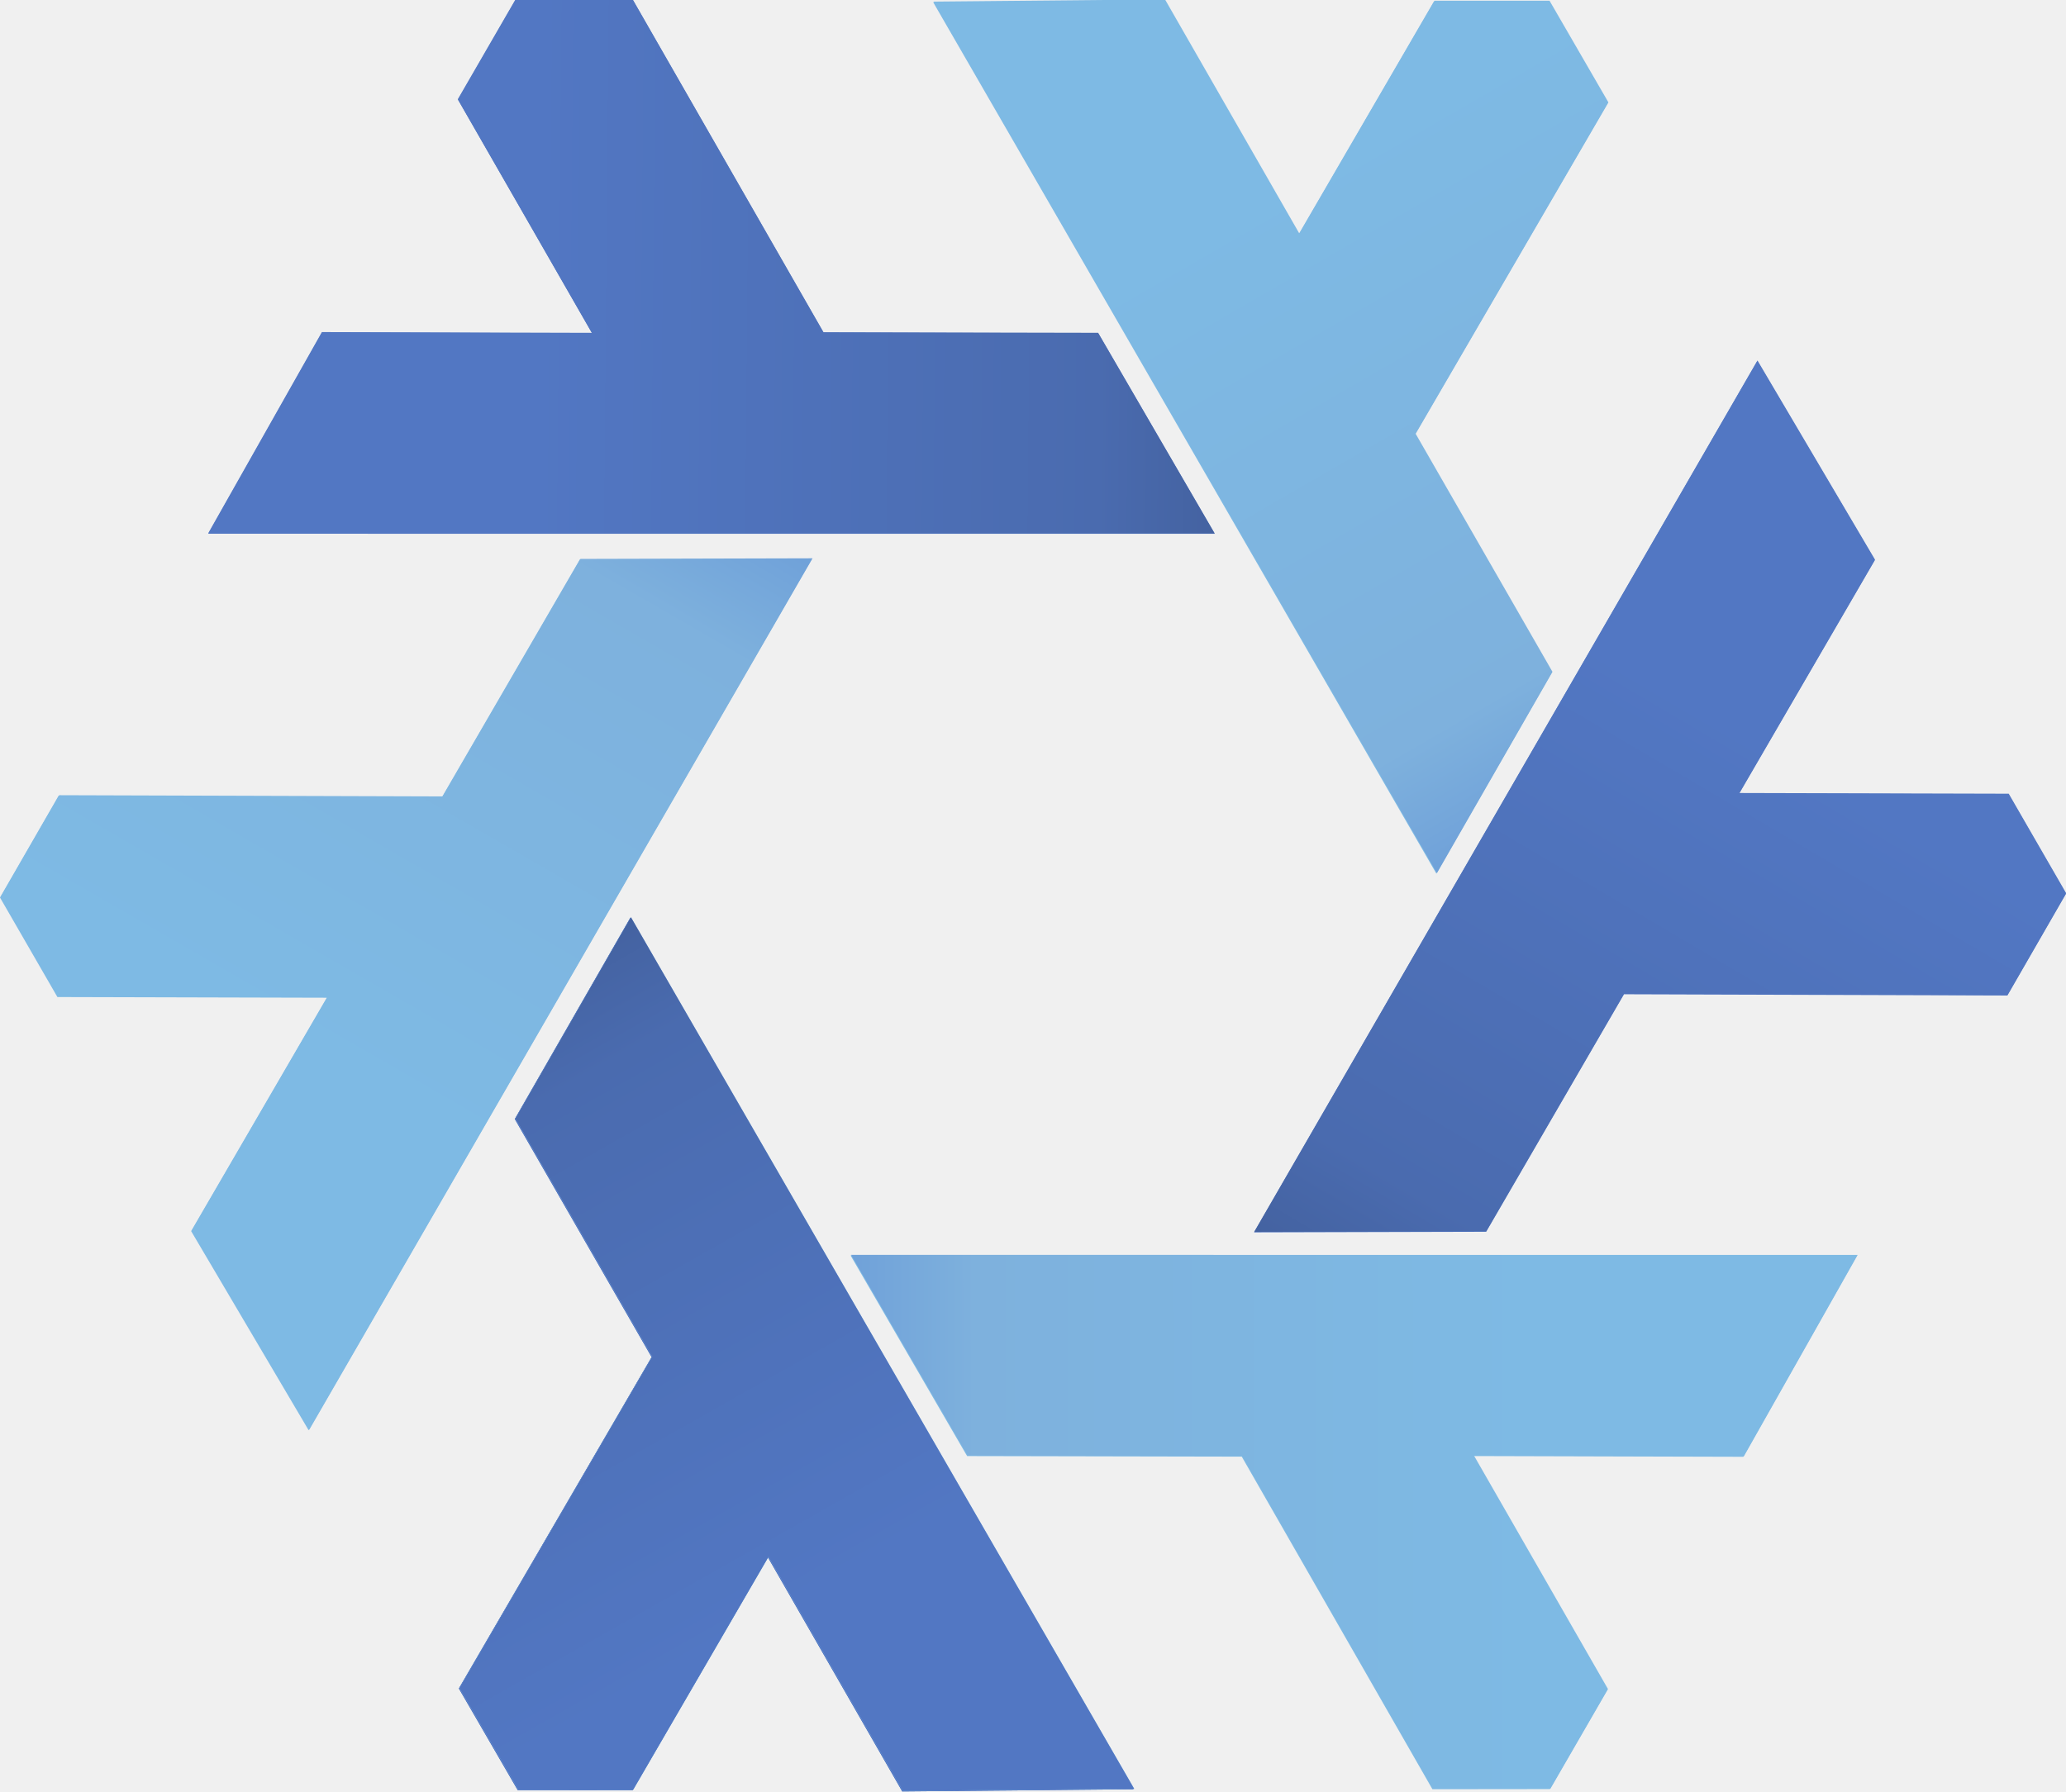
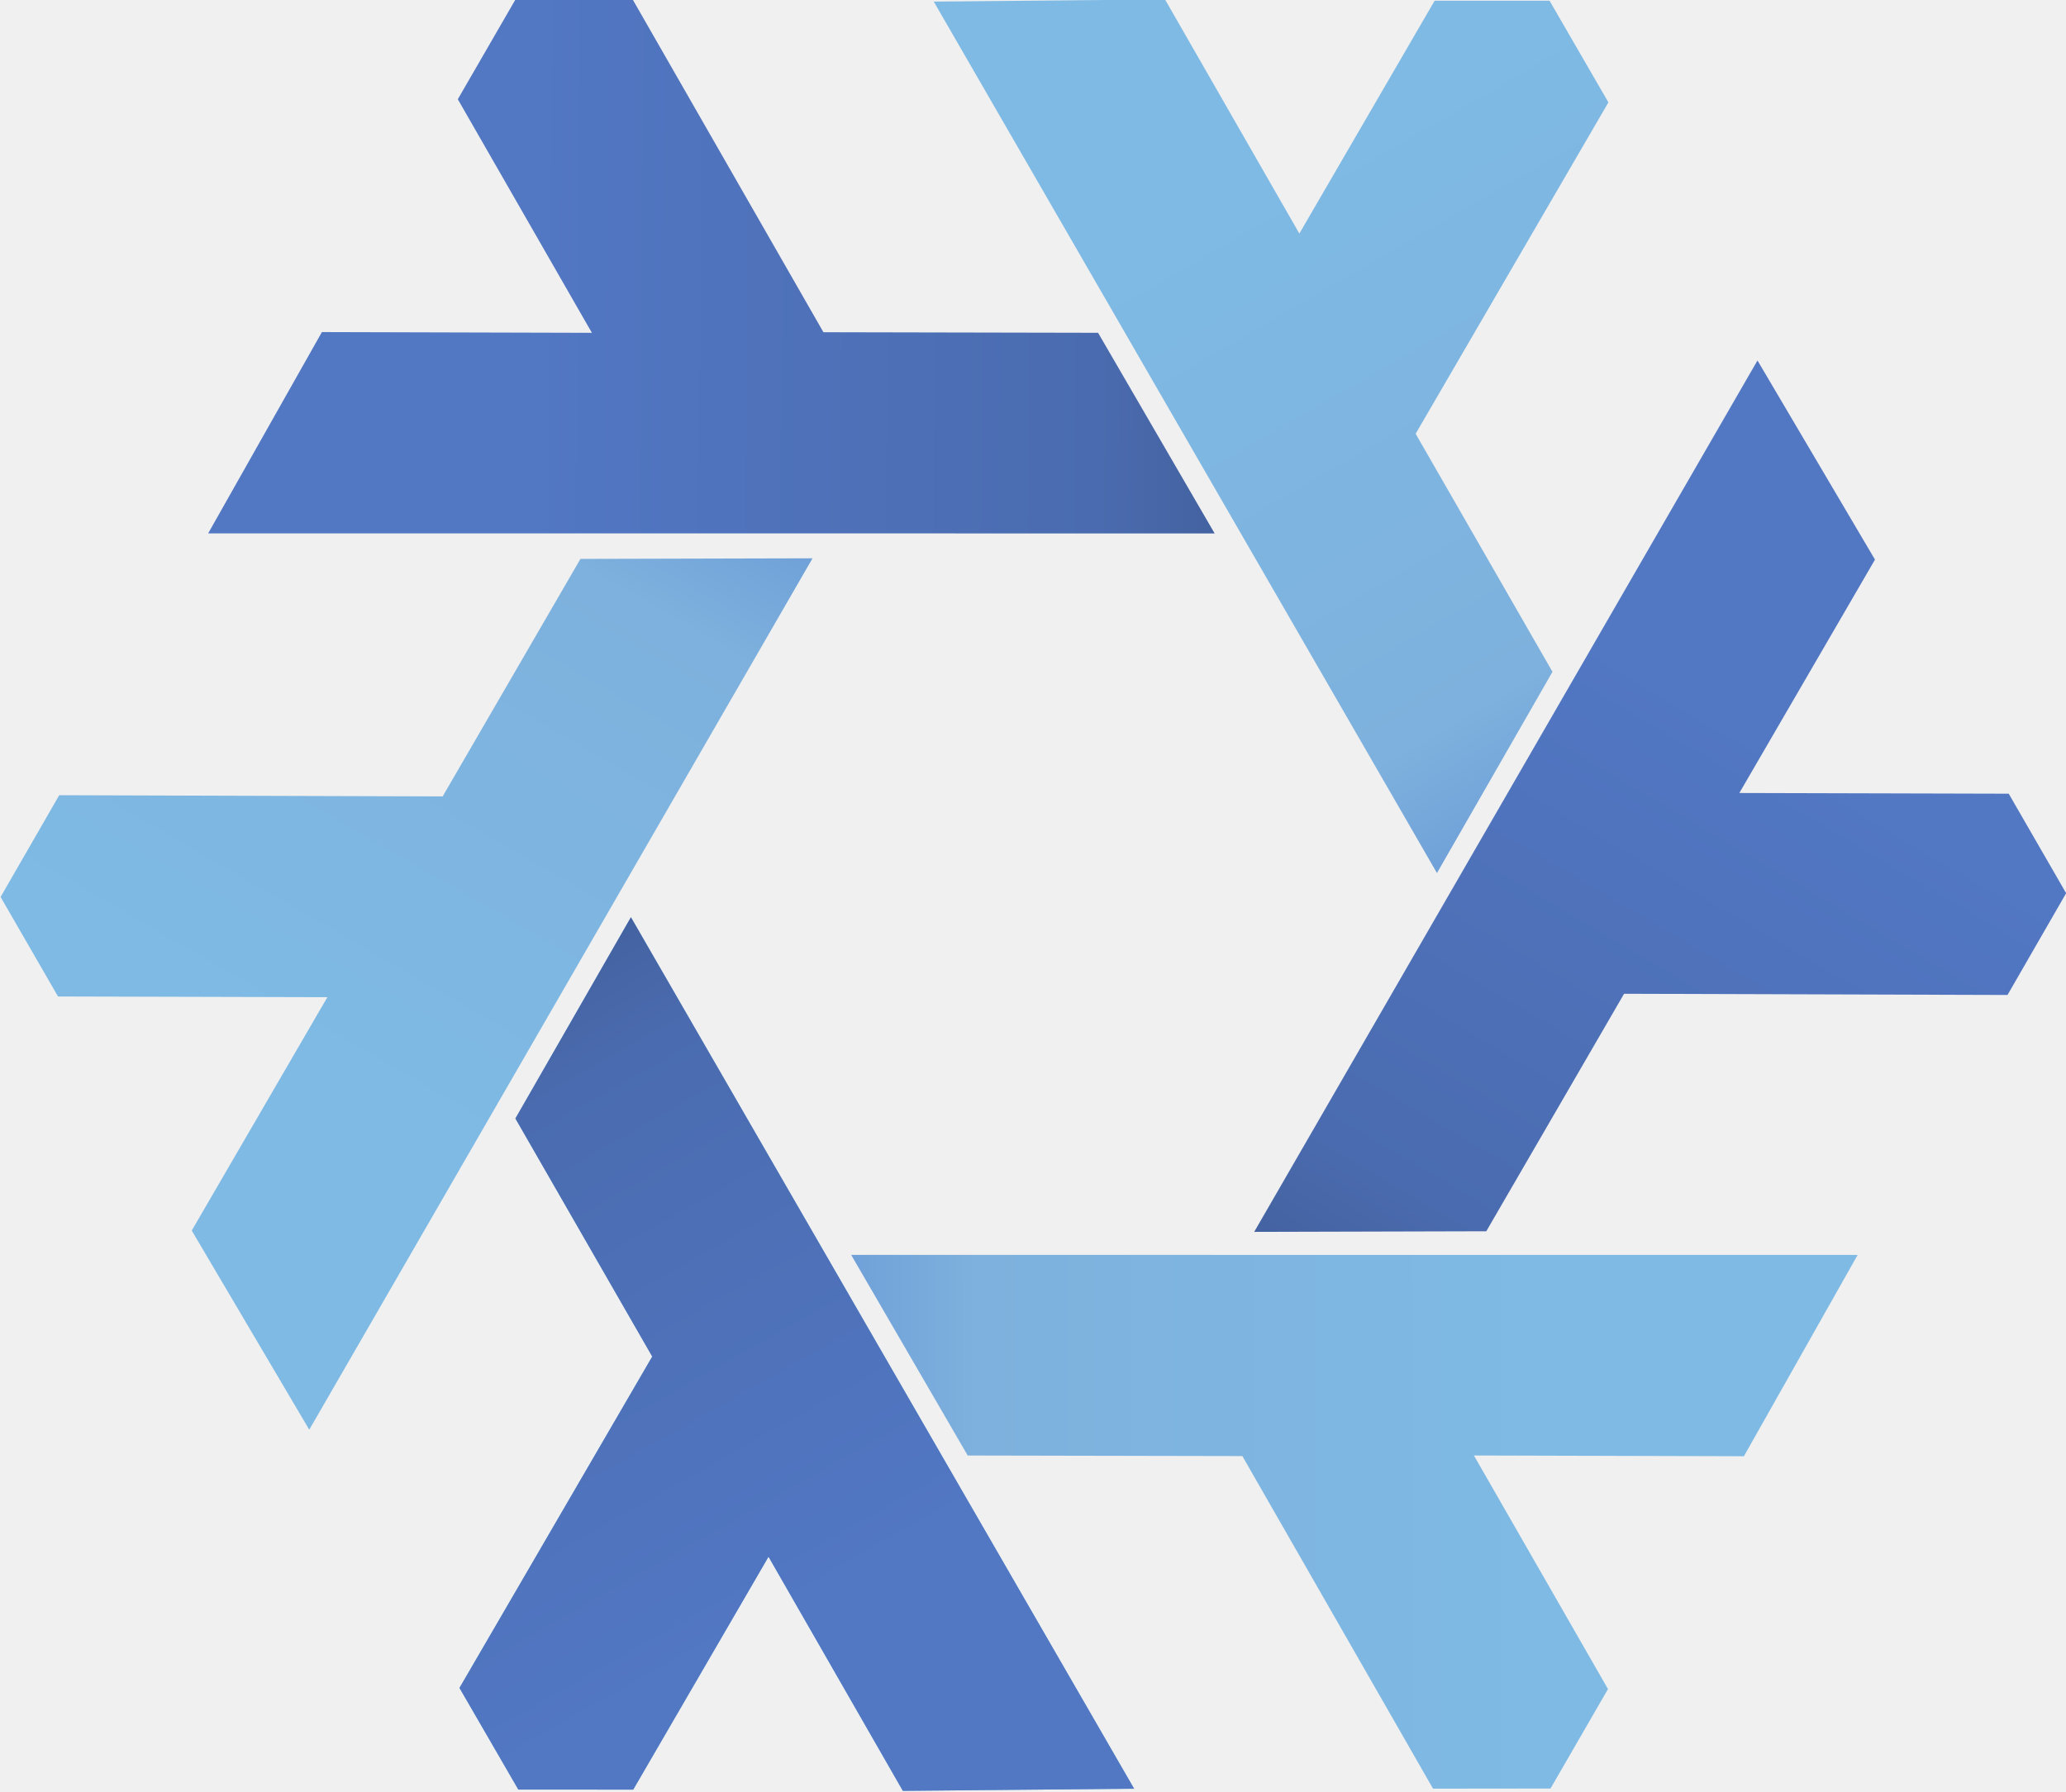
<svg xmlns="http://www.w3.org/2000/svg" xmlns:xlink="http://www.w3.org/1999/xlink" width="141.592mm" height="122.806mm" viewBox="0 0 501.704 435.14" id="svg2" version="1.1">
  <defs id="defs4">
    <linearGradient id="linearGradient5562">
      <stop style="stop-color:#699ad7;stop-opacity:1" offset="0" id="stop5564" />
      <stop id="stop5566" offset="0.243" style="stop-color:#7eb1dd;stop-opacity:1" />
      <stop style="stop-color:#7ebae4;stop-opacity:1" offset="1" id="stop5568" />
    </linearGradient>
    <linearGradient id="linearGradient5053">
      <stop style="stop-color:#415e9a;stop-opacity:1" offset="0" id="stop5055" />
      <stop id="stop5057" offset="0.232" style="stop-color:#4a6baf;stop-opacity:1" />
      <stop style="stop-color:#5277c3;stop-opacity:1" offset="1" id="stop5059" />
    </linearGradient>
    <linearGradient id="linearGradient5960">
      <stop id="stop5962" offset="0" style="stop-color:#637ddf;stop-opacity:1" />
      <stop style="stop-color:#649afa;stop-opacity:1" offset="0.232" id="stop5964" />
      <stop id="stop5966" offset="1" style="stop-color:#719efa;stop-opacity:1" />
    </linearGradient>
    <linearGradient id="linearGradient5867">
      <stop style="stop-color:#7363df;stop-opacity:1" offset="0" id="stop5869" />
      <stop id="stop5871" offset="0.232" style="stop-color:#6478fa;stop-opacity:1" />
      <stop style="stop-color:#719efa;stop-opacity:1" offset="1" id="stop5873" />
    </linearGradient>
    <linearGradient y2="515.971" x2="282.261" y1="338.624" x1="213.956" gradientTransform="translate(983.3608,601.3889)" gradientUnits="userSpaceOnUse" id="linearGradient5855" xlink:href="#linearGradient5960" />
    <linearGradient y2="515.971" x2="282.261" y1="338.624" x1="213.956" gradientTransform="translate(-197.7517,-337.1451)" gradientUnits="userSpaceOnUse" id="linearGradient5855-8" xlink:href="#linearGradient5867" />
    <linearGradient y2="247.582" x2="-702.753" y1="102.747" x1="-775.208" gradientTransform="translate(983.3608,601.3889)" gradientUnits="userSpaceOnUse" id="linearGradient4544" xlink:href="#linearGradient5960" />
    <clipPath id="clipPath4501" clipPathUnits="userSpaceOnUse">
      <circle r="241.066" cy="686.095" cx="335.14" id="circle4503" style="color:#000000;clip-rule:nonzero;display:inline;overflow:visible;visibility:visible;opacity:1;isolation:auto;mix-blend-mode:normal;color-interpolation:sRGB;color-interpolation-filters:linearRGB;solid-color:#000000;solid-opacity:1;fill:#adadad;fill-opacity:1;fill-rule:evenodd;stroke:none;stroke-width:3;stroke-linecap:butt;stroke-linejoin:round;stroke-miterlimit:4;stroke-dasharray:none;stroke-dashoffset:0;stroke-opacity:1;marker:none;color-rendering:auto;image-rendering:auto;shape-rendering:auto;text-rendering:auto;enable-background:accumulate" />
    </clipPath>
    <clipPath id="clipPath5410" clipPathUnits="userSpaceOnUse">
      <circle r="241.137" cy="340.99" cx="335.981" id="circle5412" style="color:#000000;clip-rule:nonzero;display:inline;overflow:visible;visibility:visible;opacity:1;isolation:auto;mix-blend-mode:normal;color-interpolation:sRGB;color-interpolation-filters:linearRGB;solid-color:#000000;solid-opacity:1;fill:#ffffff;fill-opacity:1;fill-rule:evenodd;stroke:none;stroke-width:3;stroke-linecap:butt;stroke-linejoin:round;stroke-miterlimit:4;stroke-dasharray:none;stroke-dashoffset:0;stroke-opacity:1;marker:none;color-rendering:auto;image-rendering:auto;shape-rendering:auto;text-rendering:auto;enable-background:accumulate" />
    </clipPath>
    <linearGradient xlink:href="#linearGradient5053" id="linearGradient5137" gradientUnits="userSpaceOnUse" gradientTransform="translate(864.5506,-2197.497)" x1="-584.199" y1="782.336" x2="-496.297" y2="937.714" />
    <linearGradient xlink:href="#linearGradient5053" id="linearGradient5147" gradientUnits="userSpaceOnUse" gradientTransform="translate(864.5506,-2197.497)" x1="-584.199" y1="782.336" x2="-496.297" y2="937.714" />
    <linearGradient xlink:href="#linearGradient5562" id="linearGradient5162" gradientUnits="userSpaceOnUse" gradientTransform="translate(70.50506,-1761.308)" x1="200.597" y1="351.411" x2="290.087" y2="506.188" />
    <linearGradient xlink:href="#linearGradient5562" id="linearGradient5172" gradientUnits="userSpaceOnUse" gradientTransform="translate(70.50506,-1761.308)" x1="200.597" y1="351.411" x2="290.087" y2="506.188" />
    <linearGradient xlink:href="#linearGradient5562" id="linearGradient5182" gradientUnits="userSpaceOnUse" gradientTransform="translate(70.50506,-1761.308)" x1="200.597" y1="351.411" x2="290.087" y2="506.188" />
    <linearGradient y2="506.188" x2="290.087" y1="351.411" x1="200.597" gradientTransform="translate(70.50506,-1761.308)" gradientUnits="userSpaceOnUse" id="linearGradient5201" xlink:href="#linearGradient5562" />
    <linearGradient y2="937.714" x2="-496.297" y1="782.336" x1="-584.199" gradientTransform="translate(864.5506,-2197.497)" gradientUnits="userSpaceOnUse" id="linearGradient5205" xlink:href="#linearGradient5053" />
    <linearGradient xlink:href="#linearGradient5562" id="linearGradient4328" gradientUnits="userSpaceOnUse" gradientTransform="translate(70.65034,-1055.151)" x1="200.597" y1="351.411" x2="290.087" y2="506.188" />
    <linearGradient xlink:href="#linearGradient5053" id="linearGradient4330" gradientUnits="userSpaceOnUse" gradientTransform="translate(864.6959,-1491.341)" x1="-584.199" y1="782.336" x2="-496.297" y2="937.714" />
  </defs>
  <g id="layer7" style="display:none" transform="translate(-23.75651,-24.84972)">
    <rect transform="translate(-132.5822,958.0402)" style="color:#000000;clip-rule:nonzero;display:inline;overflow:visible;visibility:visible;opacity:1;isolation:auto;mix-blend-mode:normal;color-interpolation:sRGB;color-interpolation-filters:linearRGB;solid-color:#000000;solid-opacity:1;fill:#ffffff;fill-opacity:1;fill-rule:evenodd;stroke:none;stroke-width:3;stroke-linecap:butt;stroke-linejoin:round;stroke-miterlimit:4;stroke-dasharray:none;stroke-dashoffset:0;stroke-opacity:1;marker:none;color-rendering:auto;image-rendering:auto;shape-rendering:auto;text-rendering:auto;enable-background:accumulate" id="rect5389" width="1543.428" height="483.744" x="132.582" y="-957.778" />
  </g>
  <g id="layer6" style="display:none" transform="translate(-156.3387,933.1905)">
    <rect y="-958.028" x="132.651" height="484.304" width="550.416" id="rect5379" style="color:#000000;clip-rule:nonzero;display:inline;overflow:visible;visibility:visible;opacity:1;isolation:auto;mix-blend-mode:normal;color-interpolation:sRGB;color-interpolation-filters:linearRGB;solid-color:#000000;solid-opacity:1;fill:#5c201e;fill-opacity:1;fill-rule:evenodd;stroke:none;stroke-width:3;stroke-linecap:butt;stroke-linejoin:round;stroke-miterlimit:4;stroke-dasharray:none;stroke-dashoffset:0;stroke-opacity:1;marker:none;color-rendering:auto;image-rendering:auto;shape-rendering:auto;text-rendering:auto;enable-background:accumulate" />
    <rect style="color:#000000;clip-rule:nonzero;display:inline;overflow:visible;visibility:visible;opacity:1;isolation:auto;mix-blend-mode:normal;color-interpolation:sRGB;color-interpolation-filters:linearRGB;solid-color:#000000;solid-opacity:1;fill:#c24a46;fill-opacity:1;fill-rule:evenodd;stroke:none;stroke-width:3;stroke-linecap:butt;stroke-linejoin:round;stroke-miterlimit:4;stroke-dasharray:none;stroke-dashoffset:0;stroke-opacity:1;marker:none;color-rendering:auto;image-rendering:auto;shape-rendering:auto;text-rendering:auto;enable-background:accumulate" id="rect5372" width="501.944" height="434.304" x="156.123" y="-933.028" />
    <rect style="color:#000000;clip-rule:nonzero;display:inline;overflow:visible;visibility:visible;opacity:1;isolation:auto;mix-blend-mode:normal;color-interpolation:sRGB;color-interpolation-filters:linearRGB;solid-color:#000000;solid-opacity:1;fill:#d98d8a;fill-opacity:1;fill-rule:evenodd;stroke:none;stroke-width:3;stroke-linecap:butt;stroke-linejoin:round;stroke-miterlimit:4;stroke-dasharray:none;stroke-dashoffset:0;stroke-opacity:1;marker:none;color-rendering:auto;image-rendering:auto;shape-rendering:auto;text-rendering:auto;enable-background:accumulate" id="rect5381" width="24.94" height="24.94" x="658.028" y="-958.04" />
  </g>
-   <g id="layer1" style="display:inline" transform="translate(-156.3387,933.1905)">
-     <path style="color:#000000;clip-rule:nonzero;display:inline;overflow:visible;visibility:visible;opacity:1;isolation:auto;mix-blend-mode:normal;color-interpolation:sRGB;color-interpolation-filters:linearRGB;solid-color:#000000;solid-opacity:1;fill:#5277c3;fill-opacity:1;fill-rule:evenodd;stroke:none;stroke-width:3;stroke-linecap:butt;stroke-linejoin:round;stroke-miterlimit:4;stroke-dasharray:none;stroke-dashoffset:0;stroke-opacity:1;color-rendering:auto;image-rendering:auto;shape-rendering:auto;text-rendering:auto;enable-background:accumulate" d="m 309.404,-710.252 122.197,211.675 -56.157,0.527 -32.624,-56.869 -32.856,56.565 -27.902,-0.011 -14.291,-24.69 46.81,-80.49 -33.229,-57.826 z" id="path4861" />
-     <path style="color:#000000;clip-rule:nonzero;display:inline;overflow:visible;visibility:visible;opacity:1;isolation:auto;mix-blend-mode:normal;color-interpolation:sRGB;color-interpolation-filters:linearRGB;solid-color:#000000;solid-opacity:1;fill:#7ebae4;fill-opacity:1;fill-rule:evenodd;stroke:none;stroke-width:3;stroke-linecap:butt;stroke-linejoin:round;stroke-miterlimit:4;stroke-dasharray:none;stroke-dashoffset:0;stroke-opacity:1;color-rendering:auto;image-rendering:auto;shape-rendering:auto;text-rendering:auto;enable-background:accumulate" d="m 353.509,-797.443 -122.218,211.663 -28.535,-48.37 32.938,-56.688 -65.415,-0.172 -13.941,-24.17 14.236,-24.721 93.112,0.294 33.464,-57.69 z" id="use4863" />
-     <path style="color:#000000;clip-rule:nonzero;display:inline;overflow:visible;visibility:visible;opacity:1;isolation:auto;mix-blend-mode:normal;color-interpolation:sRGB;color-interpolation-filters:linearRGB;solid-color:#000000;solid-opacity:1;fill:#7ebae4;fill-opacity:1;fill-rule:evenodd;stroke:none;stroke-width:3;stroke-linecap:butt;stroke-linejoin:round;stroke-miterlimit:4;stroke-dasharray:none;stroke-dashoffset:0;stroke-opacity:1;color-rendering:auto;image-rendering:auto;shape-rendering:auto;text-rendering:auto;enable-background:accumulate" d="m 362.885,-628.243 244.414,0.012 -27.622,48.897 -65.562,-0.182 32.559,56.737 -13.961,24.159 -28.527,0.032 -46.301,-80.784 -66.693,-0.135 z" id="use4865" />
-     <path style="color:#000000;clip-rule:nonzero;display:inline;overflow:visible;visibility:visible;opacity:1;isolation:auto;mix-blend-mode:normal;color-interpolation:sRGB;color-interpolation-filters:linearRGB;solid-color:#000000;solid-opacity:1;fill:#7ebae4;fill-opacity:1;fill-rule:evenodd;stroke:none;stroke-width:3;stroke-linecap:butt;stroke-linejoin:round;stroke-miterlimit:4;stroke-dasharray:none;stroke-dashoffset:0;stroke-opacity:1;color-rendering:auto;image-rendering:auto;shape-rendering:auto;text-rendering:auto;enable-background:accumulate" d="m 505.143,-720.989 -122.197,-211.675 56.157,-0.527 32.624,56.869 32.856,-56.565 27.902,0.011 14.291,24.69 -46.81,80.49 33.229,57.826 z" id="use4867" />
-     <path id="path4873" d="m 309.404,-710.252 122.197,211.675 -56.157,0.527 -32.624,-56.869 -32.856,56.565 -27.902,-0.011 -14.291,-24.69 46.81,-80.49 -33.229,-57.826 z" style="color:#000000;clip-rule:nonzero;display:inline;overflow:visible;visibility:visible;opacity:1;isolation:auto;mix-blend-mode:normal;color-interpolation:sRGB;color-interpolation-filters:linearRGB;solid-color:#000000;solid-opacity:1;fill:#5277c3;fill-opacity:1;fill-rule:evenodd;stroke:none;stroke-width:3;stroke-linecap:butt;stroke-linejoin:round;stroke-miterlimit:4;stroke-dasharray:none;stroke-dashoffset:0;stroke-opacity:1;color-rendering:auto;image-rendering:auto;shape-rendering:auto;text-rendering:auto;enable-background:accumulate" />
-     <path id="use4875" d="m 451.336,-803.533 -244.414,-0.012 27.622,-48.897 65.562,0.182 -32.559,-56.737 13.961,-24.159 28.527,-0.032 46.301,80.784 66.693,0.135 z" style="color:#000000;clip-rule:nonzero;display:inline;overflow:visible;visibility:visible;opacity:1;isolation:auto;mix-blend-mode:normal;color-interpolation:sRGB;color-interpolation-filters:linearRGB;solid-color:#000000;solid-opacity:1;fill:#5277c3;fill-opacity:1;fill-rule:evenodd;stroke:none;stroke-width:3;stroke-linecap:butt;stroke-linejoin:round;stroke-miterlimit:4;stroke-dasharray:none;stroke-dashoffset:0;stroke-opacity:1;color-rendering:auto;image-rendering:auto;shape-rendering:auto;text-rendering:auto;enable-background:accumulate" />
-     <path id="use4877" d="m 460.872,-633.842 122.218,-211.663 28.535,48.37 -32.938,56.688 65.415,0.172 13.941,24.17 -14.236,24.721 -93.112,-0.294 -33.464,57.69 z" style="color:#000000;clip-rule:nonzero;display:inline;overflow:visible;visibility:visible;opacity:1;isolation:auto;mix-blend-mode:normal;color-interpolation:sRGB;color-interpolation-filters:linearRGB;solid-color:#000000;solid-opacity:1;fill:#5277c3;fill-opacity:1;fill-rule:evenodd;stroke:none;stroke-width:3;stroke-linecap:butt;stroke-linejoin:round;stroke-miterlimit:4;stroke-dasharray:none;stroke-dashoffset:0;stroke-opacity:1;color-rendering:auto;image-rendering:auto;shape-rendering:auto;text-rendering:auto;enable-background:accumulate" />
-     <g id="layer2" style="display:none" transform="translate(72.03904,-1799.448)">
-       <path d="M 460.606,594.729 209.742,594.729 84.31,377.474 209.742,160.219 l 250.864,1e-5 125.432,217.255 z" id="path6032" style="color:#000000;display:inline;overflow:visible;visibility:visible;opacity:0.236;fill:#4e4d52;fill-opacity:1;fill-rule:nonzero;stroke:none;stroke-width:3;stroke-linecap:butt;stroke-linejoin:round;stroke-miterlimit:4;stroke-dasharray:none;stroke-dashoffset:0;stroke-opacity:1;marker:none;enable-background:accumulate" />
-       <path transform="translate(0,-308.2677)" style="color:#000000;display:inline;overflow:visible;visibility:visible;opacity:1;fill:#4e4d52;fill-opacity:1;fill-rule:nonzero;stroke:none;stroke-width:3;stroke-linecap:butt;stroke-linejoin:round;stroke-miterlimit:4;stroke-dasharray:none;stroke-dashoffset:0;stroke-opacity:1;marker:none;enable-background:accumulate" id="path5875" d="m 385.592,773.067 -100.835,0 -50.417,-87.326 50.417,-87.326 100.835,10e-6 50.417,87.326 z" />
-       <path transform="translate(0,-308.2677)" id="path5851" d="m 1216.559,938.534 123.055,228.14 -42.681,-1.262 -43.482,-79.772 -39.651,80.327 -32.688,-19.798 53.474,-100.285 -37.116,-73.89 z" style="fill:url(#linearGradient5855);fill-opacity:1;fill-rule:evenodd;stroke:none;stroke-width:3;stroke-linecap:butt;stroke-linejoin:round;stroke-miterlimit:4;stroke-dasharray:none;stroke-opacity:1" />
-       <rect style="color:#000000;clip-rule:nonzero;display:inline;overflow:visible;visibility:visible;opacity:0.415;isolation:auto;mix-blend-mode:normal;color-interpolation:sRGB;color-interpolation-filters:linearRGB;solid-color:#000000;solid-opacity:1;fill:#c53a3a;fill-opacity:1;fill-rule:nonzero;stroke:none;stroke-width:3;stroke-linecap:butt;stroke-linejoin:round;stroke-miterlimit:4;stroke-dasharray:none;stroke-dashoffset:0;stroke-opacity:1;marker:none;color-rendering:auto;image-rendering:auto;shape-rendering:auto;text-rendering:auto;enable-background:accumulate" id="rect5884" width="48.835" height="226.229" x="-34.742" y="446.171" transform="rotate(-30)" />
-       <path transform="translate(0,-308.2677)" style="color:#000000;clip-rule:nonzero;display:inline;overflow:visible;visibility:visible;opacity:0.509;isolation:auto;mix-blend-mode:normal;color-interpolation:sRGB;color-interpolation-filters:linearRGB;solid-color:#000000;solid-opacity:1;fill:#000000;fill-opacity:1;fill-rule:evenodd;stroke:none;stroke-width:3;stroke-linecap:butt;stroke-linejoin:round;stroke-miterlimit:4;stroke-dasharray:none;stroke-dashoffset:0;stroke-opacity:1;marker:none;color-rendering:auto;image-rendering:auto;shape-rendering:auto;text-rendering:auto;enable-background:accumulate" id="path3428" d="m 251.986,878.638 -14.024,24.291 h -28.049 l -14.024,-24.291 14.024,-24.291 h 28.049 z" />
-       <use x="0" y="0" xlink:href="#rect5884" id="use4252" transform="rotate(60,268.2979,489.4515)" width="100%" height="100%" />
-       <rect style="color:#000000;clip-rule:nonzero;display:inline;overflow:visible;visibility:visible;opacity:1;isolation:auto;mix-blend-mode:normal;color-interpolation:sRGB;color-interpolation-filters:linearRGB;solid-color:#000000;solid-opacity:1;fill:#000000;fill-opacity:0.651;fill-rule:evenodd;stroke:none;stroke-width:1px;stroke-linecap:butt;stroke-linejoin:miter;stroke-miterlimit:4;stroke-dasharray:none;stroke-dashoffset:0;stroke-opacity:1;marker:none;color-rendering:auto;image-rendering:auto;shape-rendering:auto;text-rendering:auto;enable-background:accumulate" id="rect4254" width="5.395" height="115.126" x="545.71" y="467.07" transform="rotate(30,575.2354,-154.1339)" />
-     </g>
-   </g>
  <g id="layer3" style="display:inline;opacity:1" transform="translate(-156.3387,933.1905)">
    <path id="path3336-6" d="m 309.549,-710.388 122.197,211.675 -56.157,0.527 -32.624,-56.869 -32.856,56.565 -27.902,-0.011 -14.291,-24.69 46.81,-80.49 -33.229,-57.826 z" style="opacity:1;fill:url(#linearGradient4328);fill-opacity:1;fill-rule:evenodd;stroke:none;stroke-width:3;stroke-linecap:butt;stroke-linejoin:round;stroke-miterlimit:4;stroke-dasharray:none;stroke-opacity:1" />
    <use height="100%" width="100%" transform="rotate(60,407.1116,-715.7872)" id="use3439-6" xlink:href="#path3336-6" y="0" x="0" />
    <use height="100%" width="100%" transform="rotate(-60,407.3118,-715.7002)" id="use3445-0" xlink:href="#path3336-6" y="0" x="0" />
    <use height="100%" width="100%" transform="rotate(180,407.4187,-715.7565)" id="use3449-5" xlink:href="#path3336-6" y="0" x="0" />
    <path style="color:#000000;clip-rule:nonzero;display:inline;overflow:visible;visibility:visible;opacity:1;isolation:auto;mix-blend-mode:normal;color-interpolation:sRGB;color-interpolation-filters:linearRGB;solid-color:#000000;solid-opacity:1;fill:url(#linearGradient4330);fill-opacity:1;fill-rule:evenodd;stroke:none;stroke-width:3;stroke-linecap:butt;stroke-linejoin:round;stroke-miterlimit:4;stroke-dasharray:none;stroke-dashoffset:0;stroke-opacity:1;color-rendering:auto;image-rendering:auto;shape-rendering:auto;text-rendering:auto;enable-background:accumulate" d="m 309.549,-710.388 122.197,211.675 -56.157,0.527 -32.624,-56.869 -32.856,56.565 -27.902,-0.011 -14.291,-24.69 46.81,-80.49 -33.229,-57.826 z" id="path4260-0" />
    <use height="100%" width="100%" transform="rotate(120,407.3392,-716.0836)" id="use4354-5" xlink:href="#path4260-0" y="0" x="0" style="display:inline" />
    <use height="100%" width="100%" transform="rotate(-120,407.2882,-715.87)" id="use4362-2" xlink:href="#path4260-0" y="0" x="0" style="display:inline" />
  </g>
</svg>
